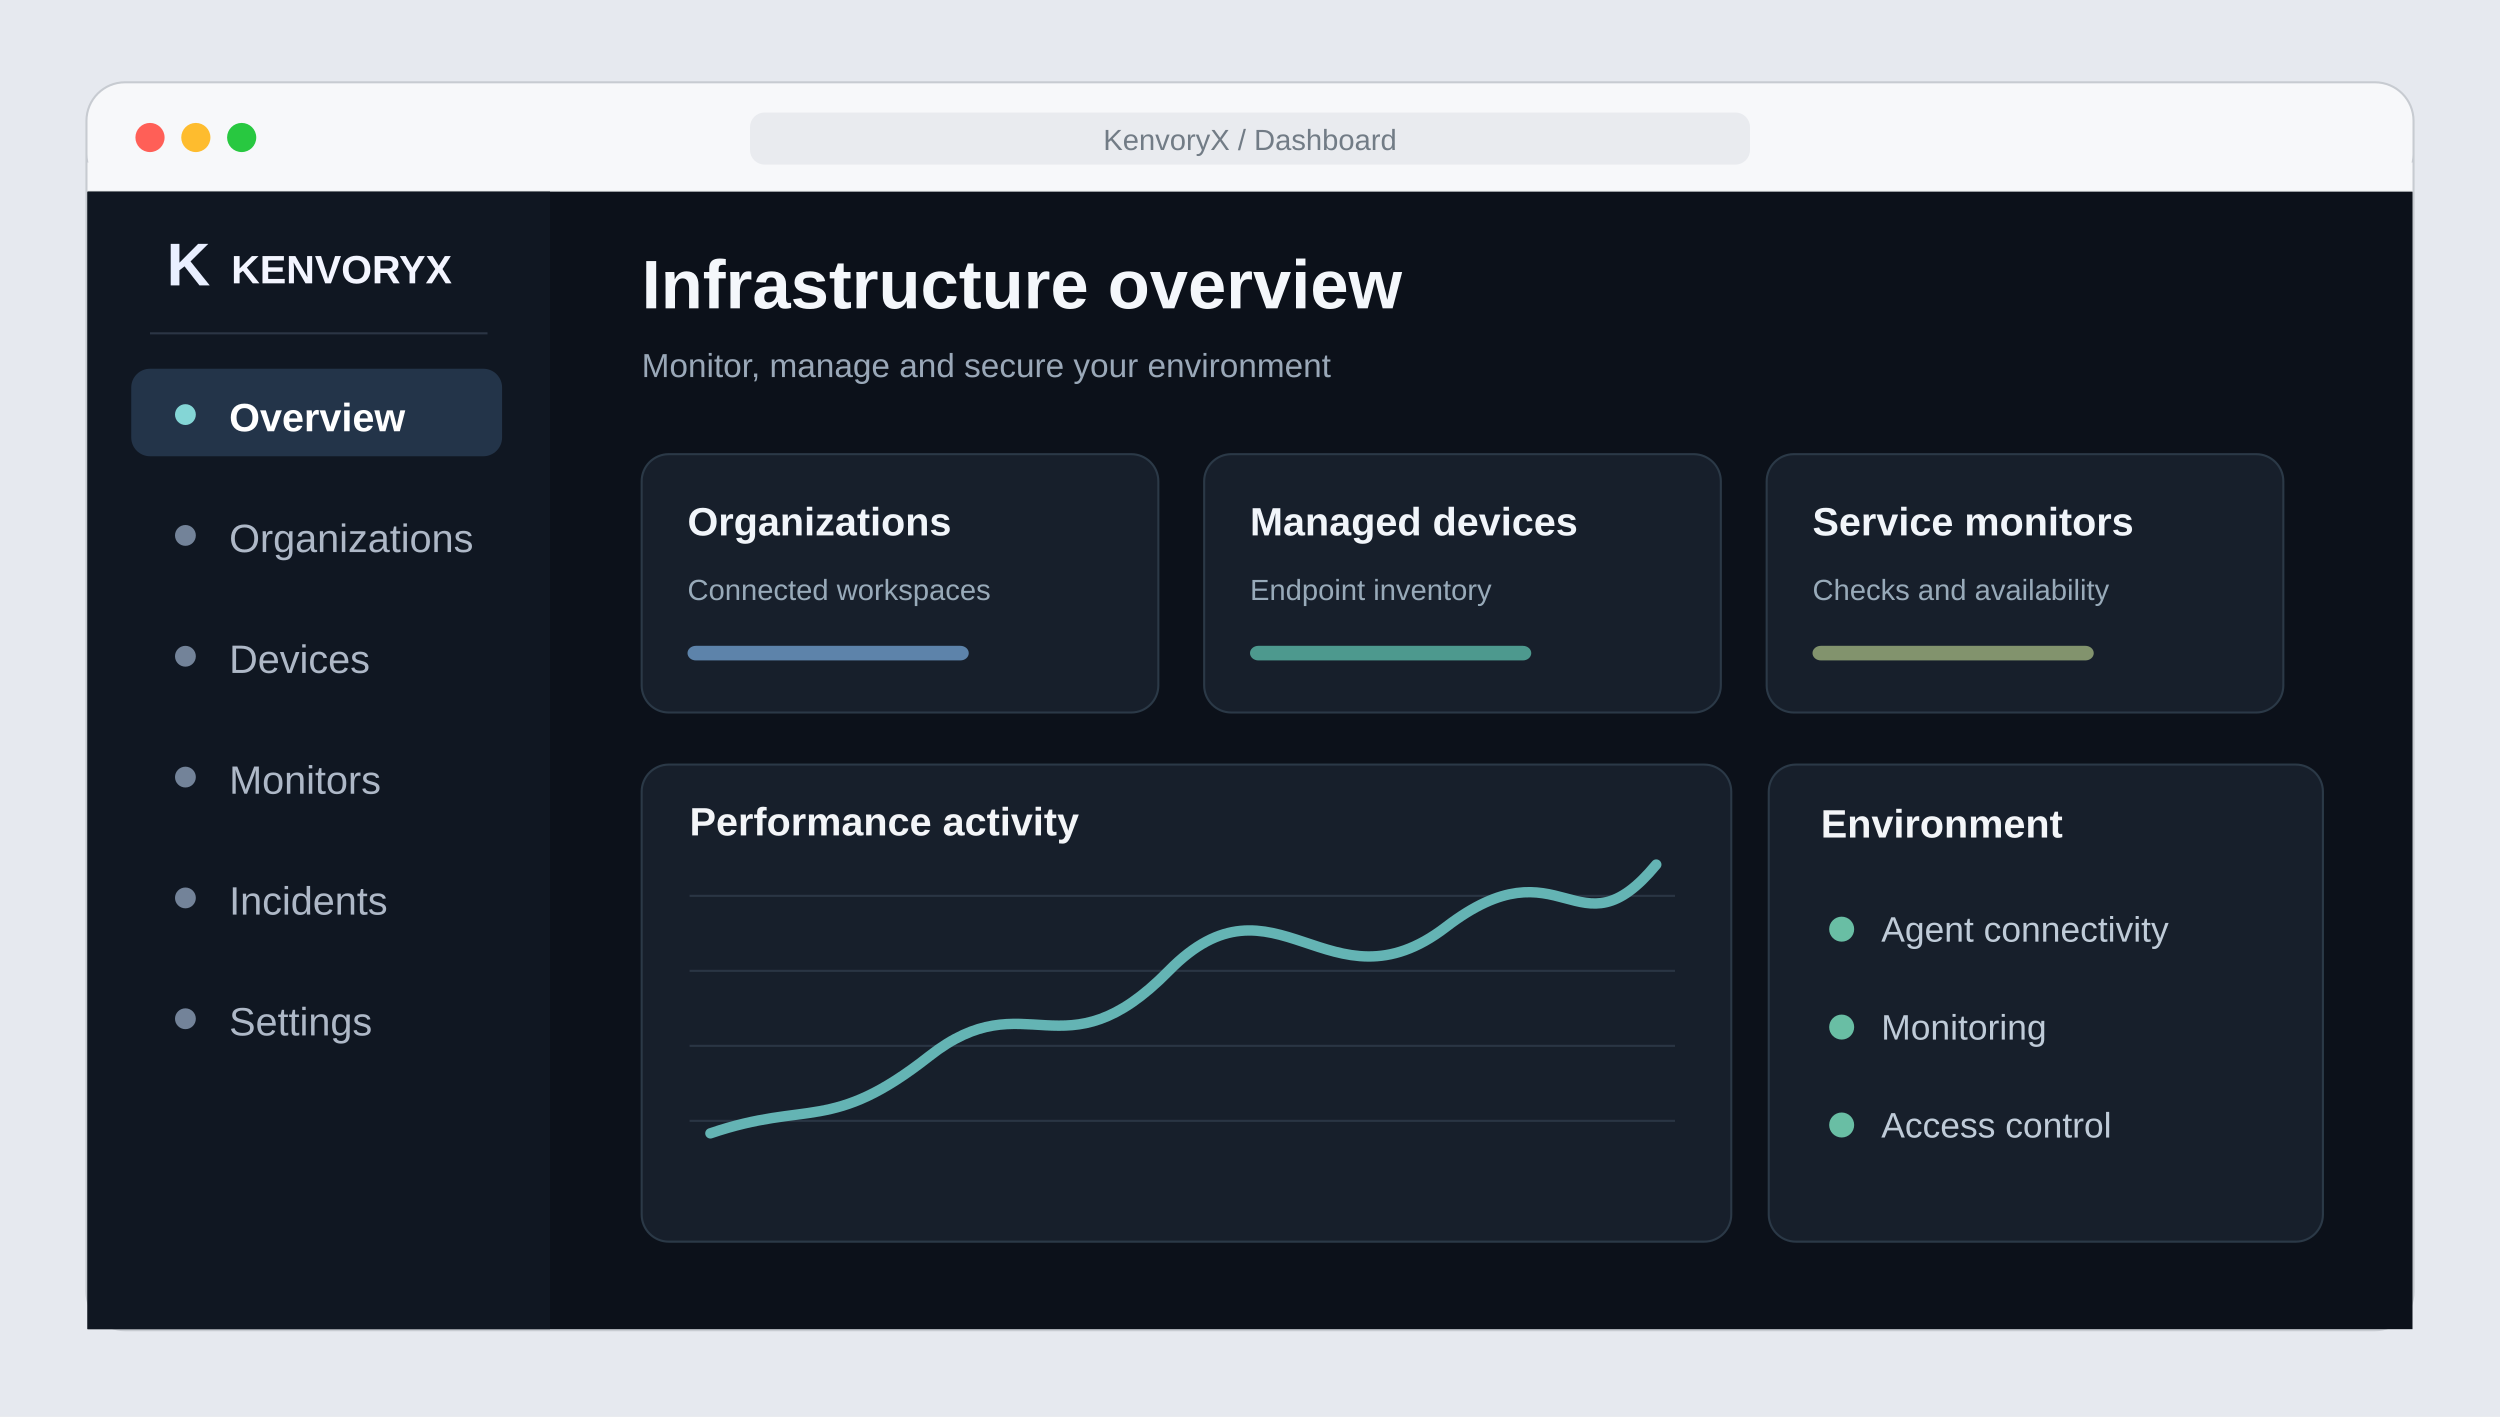
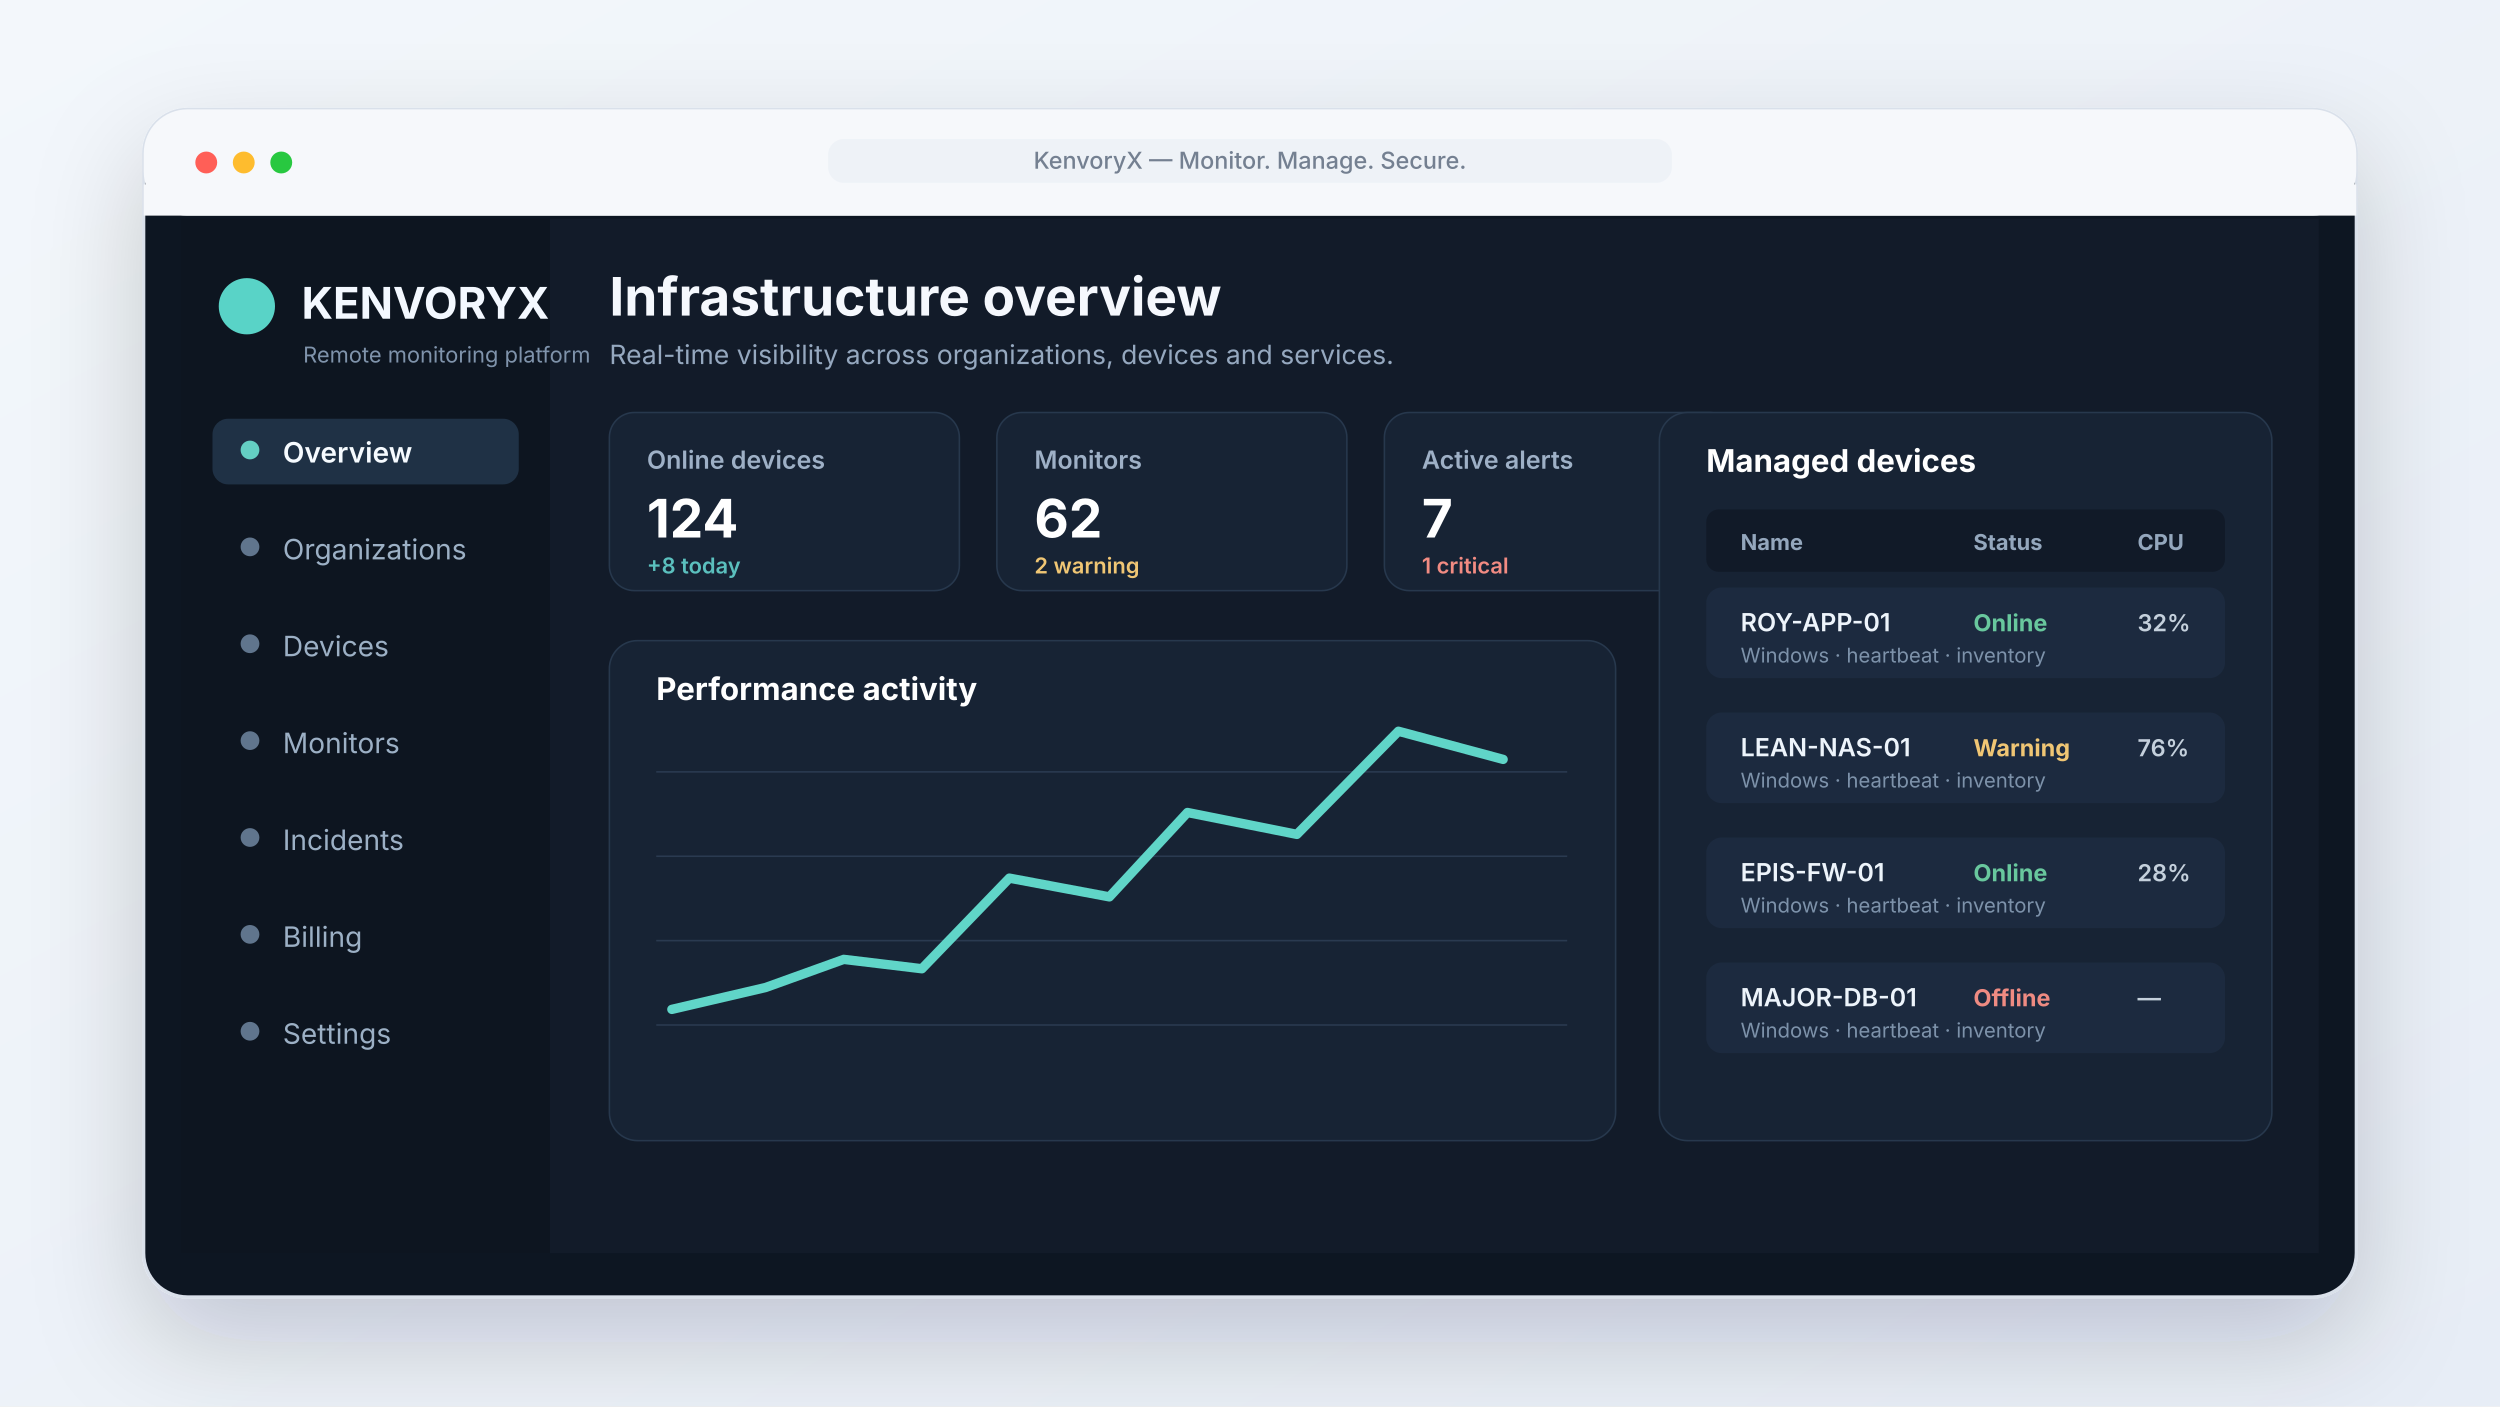
- <svg xmlns="http://www.w3.org/2000/svg" width="1200" height="680" viewBox="0 0 1200 680" role="img">
-   <rect x="0" y="0" width="1200" height="680" rx="0" fill="#e6e9ef" />
-   <rect x="42" y="40" width="1116" height="598" rx="18" fill="#ffffff" stroke="#c7cbd1" stroke-width="2" />
-   <rect x="42" y="40" width="1116" height="52" rx="18" fill="#f7f8fa" />
-   <rect x="42" y="78" width="1116" height="14" rx="0" fill="#f7f8fa" />
-   <line x1="42" y1="92" x2="1158" y2="92" stroke="#e4e6e8" stroke-width="1" />
-   <circle cx="72" cy="66" r="7" fill="#ff5f57" />
-   <circle cx="94" cy="66" r="7" fill="#febc2e" />
-   <circle cx="116" cy="66" r="7" fill="#28c840" />
-   <rect x="360" y="54" width="480" height="25" rx="7" fill="#e9ebef" />
-   <text x="600" y="72" font-family="Arial,Helvetica,sans-serif" font-size="14" font-weight="400" fill="#727c86" text-anchor="middle">KenvoryX / Dashboard</text>
-   <rect x="42" y="92" width="1116" height="546" rx="0" fill="#0c111a" />
-   <rect x="42" y="92" width="222" height="546" rx="0" fill="#101722" />
-   <text x="80" y="137" font-family="Arial,Helvetica,sans-serif" font-size="29" font-weight="700" fill="#e9efff">K</text>
-   <text x="111" y="136" font-family="Arial,Helvetica,sans-serif" font-size="19" font-weight="700" fill="#f3f5ff">KENVORYX</text>
-   <line x1="72" y1="160" x2="234" y2="160" stroke="#2b3545" stroke-width="1" />
-   <rect x="63" y="177" width="178" height="42" rx="9" fill="#233449" />
-   <circle cx="89" cy="199" r="5" fill="#84d6d6" />
-   <text x="110" y="207" font-family="Arial,Helvetica,sans-serif" font-size="19" font-weight="700" fill="#fff">Overview</text>
-   <circle cx="89" cy="257" r="5" fill="#738399" />
-   <text x="110" y="265" font-family="Arial,Helvetica,sans-serif" font-size="19" font-weight="400" fill="#aeb8c7">Organizations</text>
-   <circle cx="89" cy="315" r="5" fill="#738399" />
-   <text x="110" y="323" font-family="Arial,Helvetica,sans-serif" font-size="19" font-weight="400" fill="#aeb8c7">Devices</text>
-   <circle cx="89" cy="373" r="5" fill="#738399" />
-   <text x="110" y="381" font-family="Arial,Helvetica,sans-serif" font-size="19" font-weight="400" fill="#aeb8c7">Monitors</text>
-   <circle cx="89" cy="431" r="5" fill="#738399" />
-   <text x="110" y="439" font-family="Arial,Helvetica,sans-serif" font-size="19" font-weight="400" fill="#aeb8c7">Incidents</text>
-   <circle cx="89" cy="489" r="5" fill="#738399" />
-   <text x="110" y="497" font-family="Arial,Helvetica,sans-serif" font-size="19" font-weight="400" fill="#aeb8c7">Settings</text>
-   <text x="308" y="148" font-family="Arial,Helvetica,sans-serif" font-size="33" font-weight="700" fill="#f4f7fb">Infrastructure overview</text>
-   <text x="308" y="181" font-family="Arial,Helvetica,sans-serif" font-size="16" font-weight="400" fill="#9aa8b8">Monitor, manage and secure your environment</text>
-   <rect x="308" y="218" width="248" height="124" rx="13" fill="#171f2b" stroke="#2b3947" stroke-width="1" />
-   <text x="330" y="257" font-family="Arial,Helvetica,sans-serif" font-size="19" font-weight="700" fill="#f1f5fa">Organizations</text>
-   <text x="330" y="288" font-family="Arial,Helvetica,sans-serif" font-size="14" font-weight="400" fill="#98aab9">Connected workspaces</text>
-   <rect x="330" y="310" width="135" height="7" rx="4" fill="#5d83aa" />
-   <rect x="578" y="218" width="248" height="124" rx="13" fill="#171f2b" stroke="#2b3947" stroke-width="1" />
-   <text x="600" y="257" font-family="Arial,Helvetica,sans-serif" font-size="19" font-weight="700" fill="#f1f5fa">Managed devices</text>
-   <text x="600" y="288" font-family="Arial,Helvetica,sans-serif" font-size="14" font-weight="400" fill="#98aab9">Endpoint inventory</text>
-   <rect x="600" y="310" width="135" height="7" rx="4" fill="#4d998e" />
-   <rect x="848" y="218" width="248" height="124" rx="13" fill="#171f2b" stroke="#2b3947" stroke-width="1" />
-   <text x="870" y="257" font-family="Arial,Helvetica,sans-serif" font-size="19" font-weight="700" fill="#f1f5fa">Service monitors</text>
-   <text x="870" y="288" font-family="Arial,Helvetica,sans-serif" font-size="14" font-weight="400" fill="#98aab9">Checks and availability</text>
-   <rect x="870" y="310" width="135" height="7" rx="4" fill="#82936d" />
-   <rect x="308" y="367" width="523" height="229" rx="13" fill="#171f2b" stroke="#2b3947" stroke-width="1" />
-   <text x="331" y="401" font-family="Arial,Helvetica,sans-serif" font-size="19" font-weight="700" fill="#f3f5f8">Performance activity</text>
-   <line x1="331" y1="430" x2="804" y2="430" stroke="#2a3544" stroke-width="1" />
-   <line x1="331" y1="466" x2="804" y2="466" stroke="#2a3544" stroke-width="1" />
-   <line x1="331" y1="502" x2="804" y2="502" stroke="#2a3544" stroke-width="1" />
-   <line x1="331" y1="538" x2="804" y2="538" stroke="#2a3544" stroke-width="1" />
-   <path d="M 341 544 C 388 528, 399 544, 446 507 S 510 518, 561 466 S 638 488, 694 445 S 757 461, 795 415" fill="none" stroke="#64b4b4" stroke-width="5" stroke-linecap="round" stroke-linejoin="round" />
-   <rect x="849" y="367" width="266" height="229" rx="13" fill="#171f2b" stroke="#2b3947" stroke-width="1" />
-   <text x="874" y="402" font-family="Arial,Helvetica,sans-serif" font-size="19" font-weight="700" fill="#f3f5f8">Environment</text>
-   <circle cx="884" cy="446" r="6" fill="#69bea4" />
-   <text x="903" y="452" font-family="Arial,Helvetica,sans-serif" font-size="17" font-weight="400" fill="#bfcbd8">Agent connectivity</text>
-   <circle cx="884" cy="493" r="6" fill="#69bea4" />
-   <text x="903" y="499" font-family="Arial,Helvetica,sans-serif" font-size="17" font-weight="400" fill="#bfcbd8">Monitoring</text>
-   <circle cx="884" cy="540" r="6" fill="#69bea4" />
-   <text x="903" y="546" font-family="Arial,Helvetica,sans-serif" font-size="17" font-weight="400" fill="#bfcbd8">Access control</text>
+ <svg xmlns="http://www.w3.org/2000/svg" width="1600" height="900" viewBox="0 0 1600 900">
+   <defs>
+     <linearGradient id="pageBg" x1="0" y1="0" x2="1" y2="1">
+       <stop offset="0%" stop-color="#f3f7fb" />
+       <stop offset="100%" stop-color="#e7edf6" />
+     </linearGradient>
+     <filter id="shadow" x="-20%" y="-20%" width="140%" height="140%">
+       <feDropShadow dx="0" dy="28" stdDeviation="34" flood-color="#121826" flood-opacity="0.18" />
+     </filter>
+     <filter id="smallShadow" x="-20%" y="-20%" width="140%" height="140%">
+       <feDropShadow dx="0" dy="10" stdDeviation="14" flood-color="#111827" flood-opacity="0.12" />
+     </filter>
+   </defs>
+   <rect x="0" y="0" width="1600" height="900" rx="0" fill="url(#pageBg)" />
+   <g filter="url(#shadow)">
+     <rect x="92" y="70" width="1416" height="760" rx="28" fill="#0f1623" stroke="#d9e0ea" stroke-width="2" />
+     <rect x="92" y="70" width="1416" height="68" rx="28" fill="#f6f8fb" />
+     <rect x="92" y="118" width="1416" height="20" rx="0" fill="#f6f8fb" />
+   </g>
+   <circle cx="132" cy="104" r="7" fill="#ff5f57" />
+   <circle cx="156" cy="104" r="7" fill="#febc2e" />
+   <circle cx="180" cy="104" r="7" fill="#28c840" />
+   <rect x="530" y="89" width="540" height="28" rx="10" fill="#eef2f7" />
+   <text x="800" y="108" font-family="Inter,Segoe UI,Arial,sans-serif" font-size="15" font-weight="500" fill="#748091" text-anchor="middle">KenvoryX — Monitor. Manage. Secure.</text>
+   <rect x="116" y="140" width="236" height="662" rx="0" fill="#0d1520" />
+   <rect x="352" y="140" width="1132" height="662" rx="0" fill="#121b29" />
+   <circle cx="158" cy="196" r="18" fill="#59d3c7" />
+   <text x="193" y="204" font-family="Inter,Segoe UI,Arial,sans-serif" font-size="28" font-weight="700" fill="#f3f8ff" text-anchor="start">KENVORYX</text>
+   <text x="194" y="232" font-family="Inter,Segoe UI,Arial,sans-serif" font-size="14" font-weight="400" fill="#7f93ab" text-anchor="start">Remote monitoring platform</text>
+   <rect x="136" y="268" width="196" height="42" rx="10" fill="#1f3145" />
+   <circle cx="160" cy="288" r="6" fill="#64cfc3" />
+   <text x="181" y="296" font-family="Inter,Segoe UI,Arial,sans-serif" font-size="18" font-weight="600" fill="#f6fbff" text-anchor="start">Overview</text>
+   <circle cx="160" cy="350" r="6" fill="#60758d" />
+   <text x="181" y="358" font-family="Inter,Segoe UI,Arial,sans-serif" font-size="18" font-weight="400" fill="#9cb0c5" text-anchor="start">Organizations</text>
+   <circle cx="160" cy="412" r="6" fill="#60758d" />
+   <text x="181" y="420" font-family="Inter,Segoe UI,Arial,sans-serif" font-size="18" font-weight="400" fill="#9cb0c5" text-anchor="start">Devices</text>
+   <circle cx="160" cy="474" r="6" fill="#60758d" />
+   <text x="181" y="482" font-family="Inter,Segoe UI,Arial,sans-serif" font-size="18" font-weight="400" fill="#9cb0c5" text-anchor="start">Monitors</text>
+   <circle cx="160" cy="536" r="6" fill="#60758d" />
+   <text x="181" y="544" font-family="Inter,Segoe UI,Arial,sans-serif" font-size="18" font-weight="400" fill="#9cb0c5" text-anchor="start">Incidents</text>
+   <circle cx="160" cy="598" r="6" fill="#60758d" />
+   <text x="181" y="606" font-family="Inter,Segoe UI,Arial,sans-serif" font-size="18" font-weight="400" fill="#9cb0c5" text-anchor="start">Billing</text>
+   <circle cx="160" cy="660" r="6" fill="#60758d" />
+   <text x="181" y="668" font-family="Inter,Segoe UI,Arial,sans-serif" font-size="18" font-weight="400" fill="#9cb0c5" text-anchor="start">Settings</text>
+   <text x="390" y="202" font-family="Inter,Segoe UI,Arial,sans-serif" font-size="34" font-weight="700" fill="#f5f8fd" text-anchor="start">Infrastructure overview</text>
+   <text x="390" y="233" font-family="Inter,Segoe UI,Arial,sans-serif" font-size="17" font-weight="400" fill="#95a8bf" text-anchor="start">Real-time visibility across organizations, devices and services.</text>
+   <rect x="390" y="264" width="224" height="114" rx="16" fill="#172334" stroke="#27384d" stroke-width="1" />
+   <text x="414" y="300" font-family="Inter,Segoe UI,Arial,sans-serif" font-size="16" font-weight="600" fill="#9eb0c6" text-anchor="start">Online devices</text>
+   <text x="414" y="344" font-family="Inter,Segoe UI,Arial,sans-serif" font-size="34" font-weight="700" fill="#ffffff" text-anchor="start">124</text>
+   <text x="414" y="367" font-family="Inter,Segoe UI,Arial,sans-serif" font-size="14" font-weight="600" fill="#5bc0be" text-anchor="start">+8 today</text>
+   <rect x="638" y="264" width="224" height="114" rx="16" fill="#172334" stroke="#27384d" stroke-width="1" />
+   <text x="662" y="300" font-family="Inter,Segoe UI,Arial,sans-serif" font-size="16" font-weight="600" fill="#9eb0c6" text-anchor="start">Monitors</text>
+   <text x="662" y="344" font-family="Inter,Segoe UI,Arial,sans-serif" font-size="34" font-weight="700" fill="#ffffff" text-anchor="start">62</text>
+   <text x="662" y="367" font-family="Inter,Segoe UI,Arial,sans-serif" font-size="14" font-weight="600" fill="#f0c674" text-anchor="start">2 warning</text>
+   <rect x="886" y="264" width="224" height="114" rx="16" fill="#172334" stroke="#27384d" stroke-width="1" />
+   <text x="910" y="300" font-family="Inter,Segoe UI,Arial,sans-serif" font-size="16" font-weight="600" fill="#9eb0c6" text-anchor="start">Active alerts</text>
+   <text x="910" y="344" font-family="Inter,Segoe UI,Arial,sans-serif" font-size="34" font-weight="700" fill="#ffffff" text-anchor="start">7</text>
+   <text x="910" y="367" font-family="Inter,Segoe UI,Arial,sans-serif" font-size="14" font-weight="600" fill="#f28b82" text-anchor="start">1 critical</text>
+   <rect x="390" y="410" width="644" height="320" rx="18" fill="#172334" stroke="#27384d" stroke-width="1" />
+   <text x="420" y="448" font-family="Inter,Segoe UI,Arial,sans-serif" font-size="20" font-weight="700" fill="#ffffff" text-anchor="start">Performance activity</text>
+   <line x1="420" y1="494" x2="1003" y2="494" stroke="#2a3a50" stroke-width="1" />
+   <line x1="420" y1="548" x2="1003" y2="548" stroke="#2a3a50" stroke-width="1" />
+   <line x1="420" y1="602" x2="1003" y2="602" stroke="#2a3a50" stroke-width="1" />
+   <line x1="420" y1="656" x2="1003" y2="656" stroke="#2a3a50" stroke-width="1" />
+   <path d="M 430 646 L 490 632 L 540 614 L 590 620 L 646 562 L 710 574 L 760 520 L 830 534 L 895 468 L 962 486" fill="none" stroke="#60d5c8" stroke-width="6" stroke-linecap="round" stroke-linejoin="round" />
+   <rect x="1062" y="264" width="392" height="466" rx="18" fill="#172334" stroke="#27384d" stroke-width="1" />
+   <text x="1092" y="302" font-family="Inter,Segoe UI,Arial,sans-serif" font-size="20" font-weight="700" fill="#ffffff" text-anchor="start">Managed devices</text>
+   <rect x="1092" y="326" width="332" height="40" rx="8" fill="#111a28" />
+   <text x="1114" y="352" font-family="Inter,Segoe UI,Arial,sans-serif" font-size="14" font-weight="700" fill="#94a7bd" text-anchor="start">Name</text>
+   <text x="1263" y="352" font-family="Inter,Segoe UI,Arial,sans-serif" font-size="14" font-weight="700" fill="#94a7bd" text-anchor="start">Status</text>
+   <text x="1368" y="352" font-family="Inter,Segoe UI,Arial,sans-serif" font-size="14" font-weight="700" fill="#94a7bd" text-anchor="start">CPU</text>
+   <rect x="1092" y="376" width="332" height="58" rx="10" fill="#1c2a3f" />
+   <text x="1114" y="404" font-family="Inter,Segoe UI,Arial,sans-serif" font-size="16" font-weight="600" fill="#edf4fb" text-anchor="start">ROY-APP-01</text>
+   <text x="1263" y="404" font-family="Inter,Segoe UI,Arial,sans-serif" font-size="15" font-weight="700" fill="#68c79d" text-anchor="start">Online</text>
+   <text x="1368" y="404" font-family="Inter,Segoe UI,Arial,sans-serif" font-size="15" font-weight="600" fill="#c4d0dc" text-anchor="start">32%</text>
+   <text x="1114" y="424" font-family="Inter,Segoe UI,Arial,sans-serif" font-size="13" font-weight="400" fill="#7d92aa" text-anchor="start">Windows · heartbeat · inventory</text>
+   <rect x="1092" y="456" width="332" height="58" rx="10" fill="#1c2a3f" />
+   <text x="1114" y="484" font-family="Inter,Segoe UI,Arial,sans-serif" font-size="16" font-weight="600" fill="#edf4fb" text-anchor="start">LEAN-NAS-01</text>
+   <text x="1263" y="484" font-family="Inter,Segoe UI,Arial,sans-serif" font-size="15" font-weight="700" fill="#f0c674" text-anchor="start">Warning</text>
+   <text x="1368" y="484" font-family="Inter,Segoe UI,Arial,sans-serif" font-size="15" font-weight="600" fill="#c4d0dc" text-anchor="start">76%</text>
+   <text x="1114" y="504" font-family="Inter,Segoe UI,Arial,sans-serif" font-size="13" font-weight="400" fill="#7d92aa" text-anchor="start">Windows · heartbeat · inventory</text>
+   <rect x="1092" y="536" width="332" height="58" rx="10" fill="#1c2a3f" />
+   <text x="1114" y="564" font-family="Inter,Segoe UI,Arial,sans-serif" font-size="16" font-weight="600" fill="#edf4fb" text-anchor="start">EPIS-FW-01</text>
+   <text x="1263" y="564" font-family="Inter,Segoe UI,Arial,sans-serif" font-size="15" font-weight="700" fill="#68c79d" text-anchor="start">Online</text>
+   <text x="1368" y="564" font-family="Inter,Segoe UI,Arial,sans-serif" font-size="15" font-weight="600" fill="#c4d0dc" text-anchor="start">28%</text>
+   <text x="1114" y="584" font-family="Inter,Segoe UI,Arial,sans-serif" font-size="13" font-weight="400" fill="#7d92aa" text-anchor="start">Windows · heartbeat · inventory</text>
+   <rect x="1092" y="616" width="332" height="58" rx="10" fill="#1c2a3f" />
+   <text x="1114" y="644" font-family="Inter,Segoe UI,Arial,sans-serif" font-size="16" font-weight="600" fill="#edf4fb" text-anchor="start">MAJOR-DB-01</text>
+   <text x="1263" y="644" font-family="Inter,Segoe UI,Arial,sans-serif" font-size="15" font-weight="700" fill="#ef8b82" text-anchor="start">Offline</text>
+   <text x="1368" y="644" font-family="Inter,Segoe UI,Arial,sans-serif" font-size="15" font-weight="600" fill="#c4d0dc" text-anchor="start">—</text>
+   <text x="1114" y="664" font-family="Inter,Segoe UI,Arial,sans-serif" font-size="13" font-weight="400" fill="#7d92aa" text-anchor="start">Windows · heartbeat · inventory</text>
</svg>
